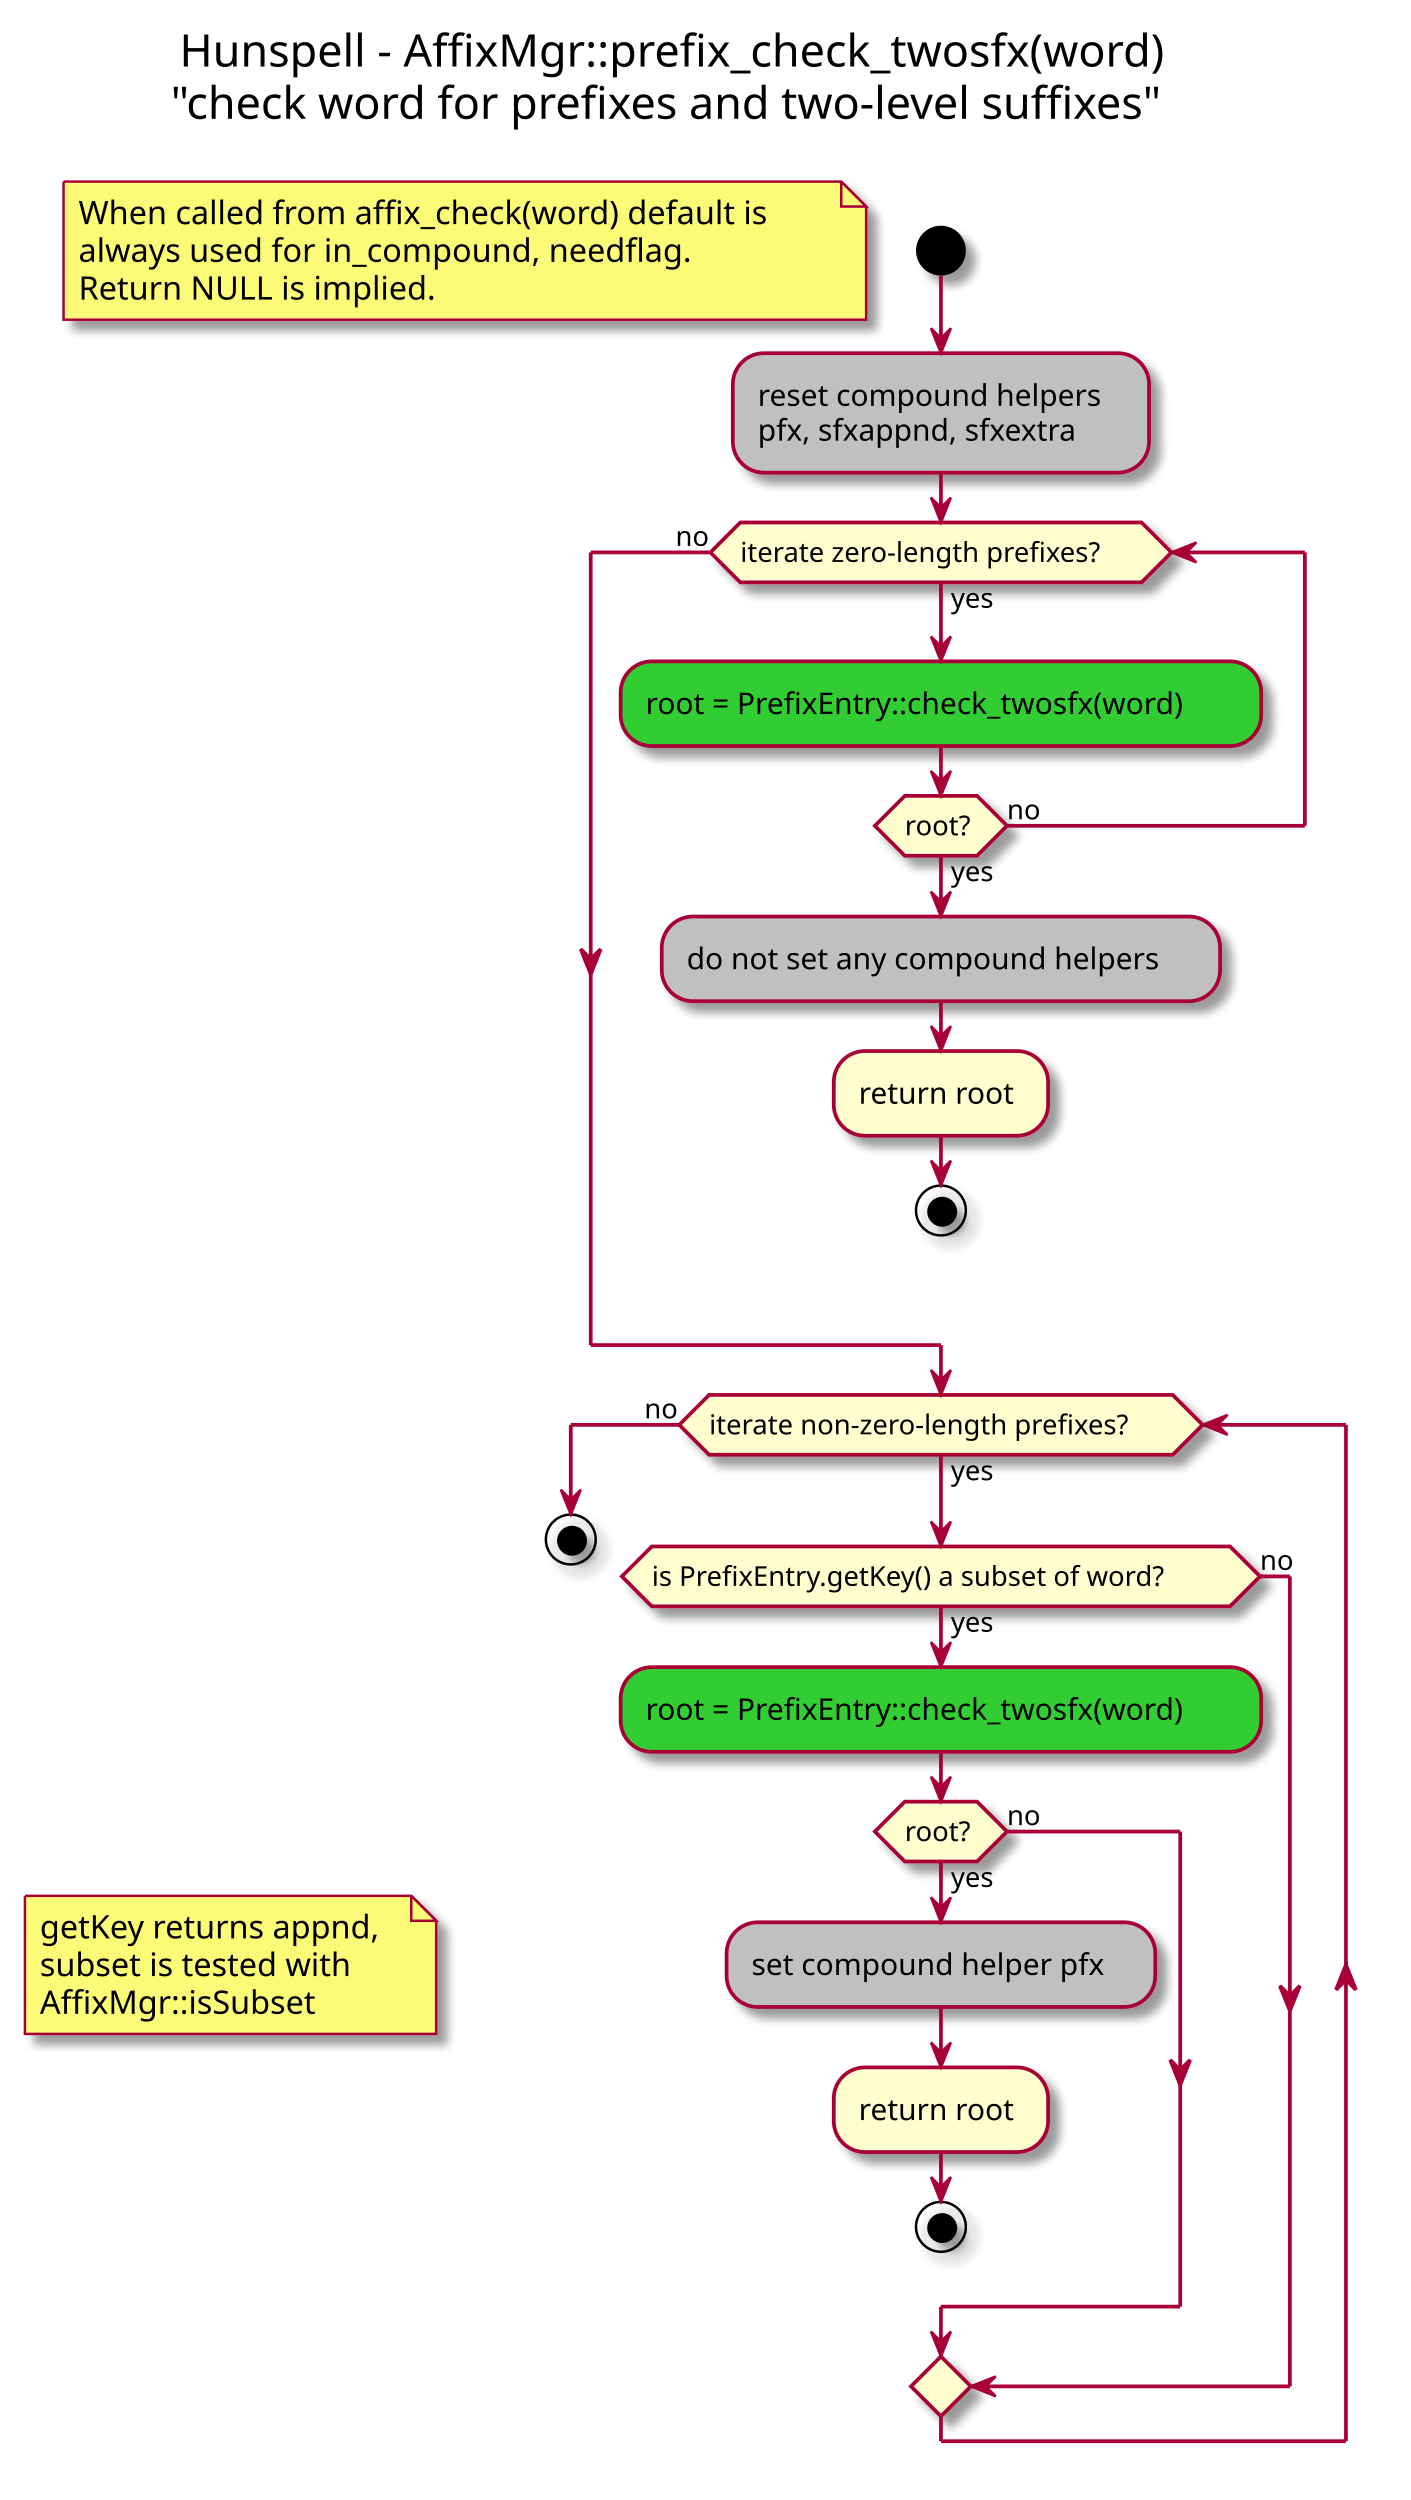
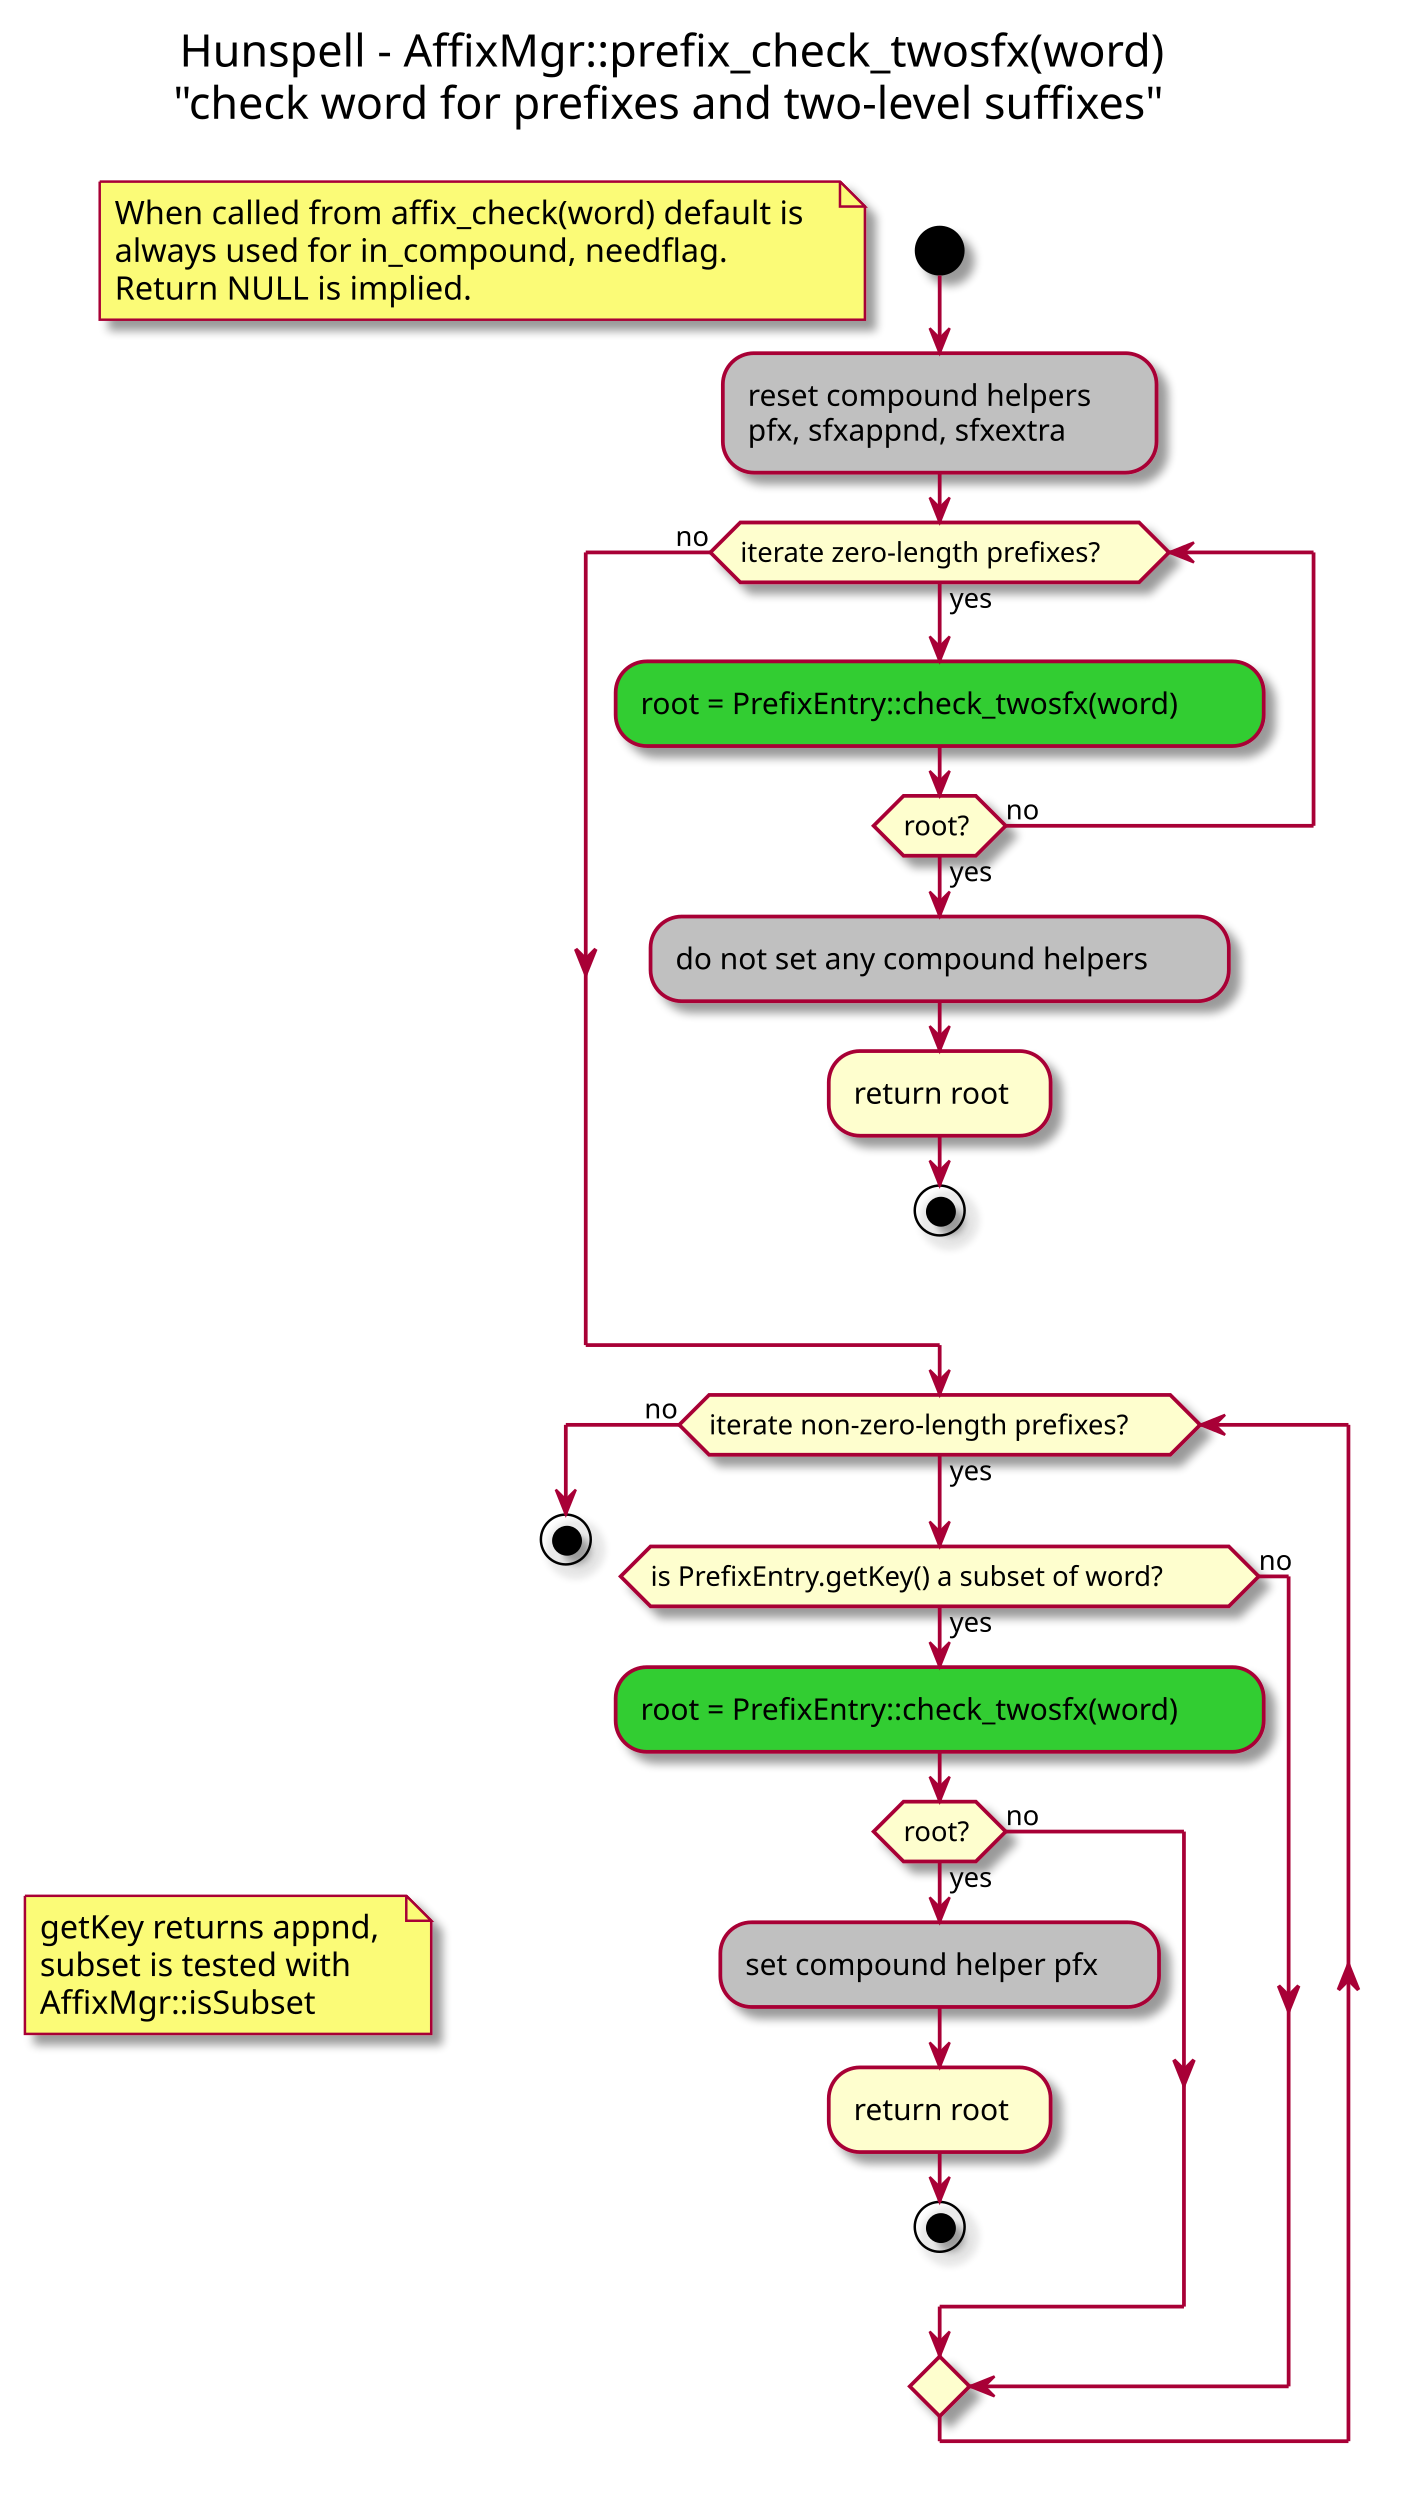
- <svg xmlns="http://www.w3.org/2000/svg" contentScriptType="application/ecmascript" contentStyleType="text/css" height="1003px" preserveAspectRatio="none" style="width:566px;height:1003px;" version="1.1" viewBox="0 0 566 1003" width="566px" zoomAndPan="magnify">
+ <svg xmlns="http://www.w3.org/2000/svg" contentScriptType="application/ecmascript" contentStyleType="text/css" height="1003px" preserveAspectRatio="none" style="width:567px;height:1003px;" version="1.1" viewBox="0 0 567 1003" width="567px" zoomAndPan="magnify">
  <defs>
    <linearGradient id="g3qpul37pzr1e0" x1="0%" x2="100%" y1="50%" y2="50%">
      <stop offset="0%" stop-color="#FFFFFF" />
      <stop offset="100%" stop-color="#FFFFFF" />
    </linearGradient>
    <filter height="300%" id="f3qpul37pzr1e" width="300%" x="-1" y="-1">
      <feGaussianBlur result="blurOut" stdDeviation="2.0" />
      <feColorMatrix in="blurOut" result="blurOut2" type="matrix" values="0 0 0 0 0 0 0 0 0 0 0 0 0 0 0 0 0 0 .4 0" />
      <feOffset dx="4.0" dy="4.0" in="blurOut2" result="blurOut3" />
      <feBlend in="SourceGraphic" in2="blurOut3" mode="normal" />
    </filter>
  </defs>
  <g>
-     <rect fill="url(#g3qpul37pzr1e0)" height="1003" style="stroke: none; stroke-width: 1.0;" width="566" x="0" y="0" />
-     <text fill="#000000" font-family="sans-serif" font-size="18" lengthAdjust="spacingAndGlyphs" textLength="420" x="72" y="26.708">Hunspell - AffixMgr::prefix_check_twosfx(word)</text>
-     <text fill="#000000" font-family="sans-serif" font-size="18" lengthAdjust="spacingAndGlyphs" textLength="427" x="68.5" y="47.661">"check word for prefixes and two-level suffixes"</text>
-     <text fill="#000000" font-family="sans-serif" font-size="18" lengthAdjust="spacingAndGlyphs" textLength="0" x="285" y="68.614" />
-     <path d="M25.5,72.859 L25.5,128.258 L347.5,128.258 L347.5,82.859 L337.5,72.859 L25.5,72.859 " fill="#FBFB77" filter="url(#f3qpul37pzr1e)" style="stroke: #A80036; stroke-width: 1.0;" />
-     <path d="M337.5,72.859 L337.5,82.859 L347.5,82.859 L337.5,72.859 " fill="#FBFB77" style="stroke: #A80036; stroke-width: 1.0;" />
-     <text fill="#000000" font-family="sans-serif" font-size="13" lengthAdjust="spacingAndGlyphs" textLength="301" x="31.5" y="89.926">When called from affix_check(word) default is</text>
-     <text fill="#000000" font-family="sans-serif" font-size="13" lengthAdjust="spacingAndGlyphs" textLength="263" x="31.5" y="105.059">always used for in_compound, needflag.</text>
-     <text fill="#000000" font-family="sans-serif" font-size="13" lengthAdjust="spacingAndGlyphs" textLength="153" x="31.5" y="120.192">Return NULL is implied.</text>
-     <ellipse cx="377.5" cy="100.559" fill="#000000" filter="url(#f3qpul37pzr1e)" rx="10" ry="10" style="stroke: none; stroke-width: 1.0;" />
-     <rect fill="#C0C0C0" filter="url(#f3qpul37pzr1e)" height="47.938" rx="12.5" ry="12.5" style="stroke: #A80036; stroke-width: 1.5;" width="167" x="294" y="141.692" />
-     <text fill="#000000" font-family="sans-serif" font-size="12" lengthAdjust="spacingAndGlyphs" textLength="147" x="304" y="162.831">reset compound helpers</text>
-     <text fill="#000000" font-family="sans-serif" font-size="12" lengthAdjust="spacingAndGlyphs" textLength="139" x="304" y="176.799">pfx, sfxappnd, sfxextra</text>
-     <rect fill="#32CD32" filter="url(#f3qpul37pzr1e)" height="33.969" rx="12.5" ry="12.5" style="stroke: #A80036; stroke-width: 1.5;" width="257" x="249" y="265.34" />
-     <text fill="#000000" font-family="sans-serif" font-size="12" lengthAdjust="spacingAndGlyphs" textLength="237" x="259" y="286.478">root = PrefixEntry::check_twosfx(word)</text>
-     <rect fill="#C0C0C0" filter="url(#f3qpul37pzr1e)" height="33.969" rx="12.5" ry="12.5" style="stroke: #A80036; stroke-width: 1.5;" width="224" x="265.5" y="367.711" />
-     <text fill="#000000" font-family="sans-serif" font-size="12" lengthAdjust="spacingAndGlyphs" textLength="204" x="275.5" y="388.85">do not set any compound helpers</text>
-     <rect fill="#FEFECE" filter="url(#f3qpul37pzr1e)" height="33.969" rx="12.5" ry="12.5" style="stroke: #A80036; stroke-width: 1.5;" width="86" x="334.5" y="421.68" />
-     <text fill="#000000" font-family="sans-serif" font-size="12" lengthAdjust="spacingAndGlyphs" textLength="66" x="344.5" y="442.818">return root</text>
-     <ellipse cx="377.5" cy="485.648" fill="none" filter="url(#f3qpul37pzr1e)" rx="10" ry="10" style="stroke: #000000; stroke-width: 1.0;" />
-     <ellipse cx="378" cy="486.148" fill="#000000" filter="url(#f3qpul37pzr1e)" rx="6" ry="6" style="stroke: none; stroke-width: 1.0;" />
-     <polygon fill="#FEFECE" filter="url(#f3qpul37pzr1e)" points="363,319.309,392,319.309,404,331.309,392,343.309,363,343.309,351,331.309,363,319.309" style="stroke: #A80036; stroke-width: 1.5;" />
-     <text fill="#000000" font-family="sans-serif" font-size="11" lengthAdjust="spacingAndGlyphs" textLength="20" x="381.5" y="353.519">yes</text>
-     <text fill="#000000" font-family="sans-serif" font-size="11" lengthAdjust="spacingAndGlyphs" textLength="29" x="363" y="335.117">root?</text>
-     <text fill="#000000" font-family="sans-serif" font-size="11" lengthAdjust="spacingAndGlyphs" textLength="14" x="404" y="328.714">no</text>
-     <polygon fill="#FEFECE" filter="url(#f3qpul37pzr1e)" points="297,209.629,458,209.629,470,221.629,458,233.629,297,233.629,285,221.629,297,209.629" style="stroke: #A80036; stroke-width: 1.5;" />
-     <text fill="#000000" font-family="sans-serif" font-size="11" lengthAdjust="spacingAndGlyphs" textLength="20" x="381.5" y="243.84">yes</text>
-     <text fill="#000000" font-family="sans-serif" font-size="11" lengthAdjust="spacingAndGlyphs" textLength="161" x="297" y="225.438">iterate zero-length prefixes?</text>
+     <rect fill="url(#g3qpul37pzr1e0)" height="1003" style="stroke: none; stroke-width: 1.0;" width="567" x="0" y="0" />
+     <text fill="#000000" font-family="sans-serif" font-size="18" lengthAdjust="spacingAndGlyphs" textLength="421" x="72" y="26.708">Hunspell - AffixMgr::prefix_check_twosfx(word)</text>
+     <text fill="#000000" font-family="sans-serif" font-size="18" lengthAdjust="spacingAndGlyphs" textLength="426" x="69.5" y="47.661">"check word for prefixes and two-level suffixes"</text>
+     <text fill="#000000" font-family="sans-serif" font-size="18" lengthAdjust="spacingAndGlyphs" textLength="0" x="285.5" y="68.614" />
+     <path d="M40,72.859 L40,128.258 L347,128.258 L347,82.859 L337,72.859 L40,72.859 " fill="#FBFB77" filter="url(#f3qpul37pzr1e)" style="stroke: #A80036; stroke-width: 1.0;" />
+     <path d="M337,72.859 L337,82.859 L347,82.859 L337,72.859 " fill="#FBFB77" style="stroke: #A80036; stroke-width: 1.0;" />
+     <text fill="#000000" font-family="sans-serif" font-size="13" lengthAdjust="spacingAndGlyphs" textLength="286" x="46" y="89.926">When called from affix_check(word) default is</text>
+     <text fill="#000000" font-family="sans-serif" font-size="13" lengthAdjust="spacingAndGlyphs" textLength="255" x="46" y="105.059">always used for in_compound, needflag.</text>
+     <text fill="#000000" font-family="sans-serif" font-size="13" lengthAdjust="spacingAndGlyphs" textLength="148" x="46" y="120.192">Return NULL is implied.</text>
+     <ellipse cx="377" cy="100.559" fill="#000000" filter="url(#f3qpul37pzr1e)" rx="10" ry="10" style="stroke: none; stroke-width: 1.0;" />
+     <rect fill="#C0C0C0" filter="url(#f3qpul37pzr1e)" height="47.938" rx="12.5" ry="12.5" style="stroke: #A80036; stroke-width: 1.5;" width="174" x="290" y="141.692" />
+     <text fill="#000000" font-family="sans-serif" font-size="12" lengthAdjust="spacingAndGlyphs" textLength="154" x="300" y="162.831">reset compound helpers</text>
+     <text fill="#000000" font-family="sans-serif" font-size="12" lengthAdjust="spacingAndGlyphs" textLength="140" x="300" y="176.799">pfx, sfxappnd, sfxextra</text>
+     <rect fill="#32CD32" filter="url(#f3qpul37pzr1e)" height="33.969" rx="12.5" ry="12.5" style="stroke: #A80036; stroke-width: 1.5;" width="260" x="247" y="265.34" />
+     <text fill="#000000" font-family="sans-serif" font-size="12" lengthAdjust="spacingAndGlyphs" textLength="240" x="257" y="286.478">root = PrefixEntry::check_twosfx(word)</text>
+     <rect fill="#C0C0C0" filter="url(#f3qpul37pzr1e)" height="33.969" rx="12.5" ry="12.5" style="stroke: #A80036; stroke-width: 1.5;" width="232" x="261" y="367.711" />
+     <text fill="#000000" font-family="sans-serif" font-size="12" lengthAdjust="spacingAndGlyphs" textLength="212" x="271" y="388.85">do not set any compound helpers</text>
+     <rect fill="#FEFECE" filter="url(#f3qpul37pzr1e)" height="33.969" rx="12.5" ry="12.5" style="stroke: #A80036; stroke-width: 1.5;" width="89" x="332.5" y="421.68" />
+     <text fill="#000000" font-family="sans-serif" font-size="12" lengthAdjust="spacingAndGlyphs" textLength="69" x="342.5" y="442.818">return root</text>
+     <ellipse cx="377" cy="485.648" fill="none" filter="url(#f3qpul37pzr1e)" rx="10" ry="10" style="stroke: #000000; stroke-width: 1.0;" />
+     <ellipse cx="377.5" cy="486.148" fill="#000000" filter="url(#f3qpul37pzr1e)" rx="6" ry="6" style="stroke: none; stroke-width: 1.0;" />
+     <polygon fill="#FEFECE" filter="url(#f3qpul37pzr1e)" points="362.5,319.309,391.5,319.309,403.5,331.309,391.5,343.309,362.5,343.309,350.5,331.309,362.5,319.309" style="stroke: #A80036; stroke-width: 1.5;" />
+     <text fill="#000000" font-family="sans-serif" font-size="11" lengthAdjust="spacingAndGlyphs" textLength="20" x="381" y="353.519">yes</text>
+     <text fill="#000000" font-family="sans-serif" font-size="11" lengthAdjust="spacingAndGlyphs" textLength="29" x="362.5" y="335.117">root?</text>
+     <text fill="#000000" font-family="sans-serif" font-size="11" lengthAdjust="spacingAndGlyphs" textLength="14" x="403.5" y="328.714">no</text>
+     <polygon fill="#FEFECE" filter="url(#f3qpul37pzr1e)" points="297,209.629,457,209.629,469,221.629,457,233.629,297,233.629,285,221.629,297,209.629" style="stroke: #A80036; stroke-width: 1.5;" />
+     <text fill="#000000" font-family="sans-serif" font-size="11" lengthAdjust="spacingAndGlyphs" textLength="20" x="381" y="243.84">yes</text>
+     <text fill="#000000" font-family="sans-serif" font-size="11" lengthAdjust="spacingAndGlyphs" textLength="160" x="297" y="225.438">iterate zero-length prefixes?</text>
    <text fill="#000000" font-family="sans-serif" font-size="11" lengthAdjust="spacingAndGlyphs" textLength="14" x="271" y="219.035">no</text>
-     <path d="M10,760.609 L10,816.008 L175,816.008 L175,770.609 L165,760.609 L10,760.609 " fill="#FBFB77" filter="url(#f3qpul37pzr1e)" style="stroke: #A80036; stroke-width: 1.0;" />
-     <path d="M165,760.609 L165,770.609 L175,770.609 L165,760.609 " fill="#FBFB77" style="stroke: #A80036; stroke-width: 1.0;" />
-     <text fill="#000000" font-family="sans-serif" font-size="13" lengthAdjust="spacingAndGlyphs" textLength="144" x="16" y="777.676">getKey returns appnd,</text>
-     <text fill="#000000" font-family="sans-serif" font-size="13" lengthAdjust="spacingAndGlyphs" textLength="135" x="16" y="792.809">subset is tested with</text>
-     <text fill="#000000" font-family="sans-serif" font-size="13" lengthAdjust="spacingAndGlyphs" textLength="118" x="16" y="807.942">AffixMgr::isSubset</text>
-     <rect fill="#32CD32" filter="url(#f3qpul37pzr1e)" height="33.969" rx="12.5" ry="12.5" style="stroke: #A80036; stroke-width: 1.5;" width="257" x="249" y="668.856" />
-     <text fill="#000000" font-family="sans-serif" font-size="12" lengthAdjust="spacingAndGlyphs" textLength="237" x="259" y="689.994">root = PrefixEntry::check_twosfx(word)</text>
-     <rect fill="#C0C0C0" filter="url(#f3qpul37pzr1e)" height="33.969" rx="12.5" ry="12.5" style="stroke: #A80036; stroke-width: 1.5;" width="172" x="291.5" y="771.227" />
-     <text fill="#000000" font-family="sans-serif" font-size="12" lengthAdjust="spacingAndGlyphs" textLength="152" x="301.5" y="792.365">set compound helper pfx</text>
-     <rect fill="#FEFECE" filter="url(#f3qpul37pzr1e)" height="33.969" rx="12.5" ry="12.5" style="stroke: #A80036; stroke-width: 1.5;" width="86" x="334.5" y="829.442" />
-     <text fill="#000000" font-family="sans-serif" font-size="12" lengthAdjust="spacingAndGlyphs" textLength="66" x="344.5" y="850.581">return root</text>
-     <ellipse cx="377.5" cy="893.411" fill="none" filter="url(#f3qpul37pzr1e)" rx="10" ry="10" style="stroke: #000000; stroke-width: 1.0;" />
-     <ellipse cx="378" cy="893.911" fill="#000000" filter="url(#f3qpul37pzr1e)" rx="6" ry="6" style="stroke: none; stroke-width: 1.0;" />
-     <polygon fill="#FEFECE" filter="url(#f3qpul37pzr1e)" points="363,722.824,392,722.824,404,734.824,392,746.824,363,746.824,351,734.824,363,722.824" style="stroke: #A80036; stroke-width: 1.5;" />
-     <text fill="#000000" font-family="sans-serif" font-size="11" lengthAdjust="spacingAndGlyphs" textLength="20" x="381.5" y="757.035">yes</text>
-     <text fill="#000000" font-family="sans-serif" font-size="11" lengthAdjust="spacingAndGlyphs" textLength="29" x="363" y="738.632">root?</text>
-     <text fill="#000000" font-family="sans-serif" font-size="11" lengthAdjust="spacingAndGlyphs" textLength="14" x="404" y="732.23">no</text>
-     <polygon fill="#FEFECE" filter="url(#f3qpul37pzr1e)" points="261.5,620.453,493.5,620.453,505.5,632.453,493.5,644.453,261.5,644.453,249.5,632.453,261.5,620.453" style="stroke: #A80036; stroke-width: 1.5;" />
-     <text fill="#000000" font-family="sans-serif" font-size="11" lengthAdjust="spacingAndGlyphs" textLength="20" x="381.5" y="654.664">yes</text>
-     <text fill="#000000" font-family="sans-serif" font-size="11" lengthAdjust="spacingAndGlyphs" textLength="232" x="261.5" y="636.261">is PrefixEntry.getKey() a subset of word?</text>
-     <text fill="#000000" font-family="sans-serif" font-size="11" lengthAdjust="spacingAndGlyphs" textLength="14" x="505.5" y="629.859">no</text>
-     <polygon fill="#FEFECE" filter="url(#f3qpul37pzr1e)" points="377.5,945.411,389.5,957.411,377.5,969.411,365.5,957.411,377.5,945.411" style="stroke: #A80036; stroke-width: 1.5;" />
-     <polygon fill="#FEFECE" filter="url(#f3qpul37pzr1e)" points="284.5,559.648,470.5,559.648,482.5,571.648,470.5,583.648,284.5,583.648,272.5,571.648,284.5,559.648" style="stroke: #A80036; stroke-width: 1.5;" />
-     <text fill="#000000" font-family="sans-serif" font-size="11" lengthAdjust="spacingAndGlyphs" textLength="20" x="381.5" y="593.859">yes</text>
-     <text fill="#000000" font-family="sans-serif" font-size="11" lengthAdjust="spacingAndGlyphs" textLength="186" x="284.5" y="575.457">iterate non-zero-length prefixes?</text>
+     <path d="M10,760.609 L10,816.008 L173,816.008 L173,770.609 L163,760.609 L10,760.609 " fill="#FBFB77" filter="url(#f3qpul37pzr1e)" style="stroke: #A80036; stroke-width: 1.0;" />
+     <path d="M163,760.609 L163,770.609 L173,770.609 L163,760.609 " fill="#FBFB77" style="stroke: #A80036; stroke-width: 1.0;" />
+     <text fill="#000000" font-family="sans-serif" font-size="13" lengthAdjust="spacingAndGlyphs" textLength="142" x="16" y="777.676">getKey returns appnd,</text>
+     <text fill="#000000" font-family="sans-serif" font-size="13" lengthAdjust="spacingAndGlyphs" textLength="131" x="16" y="792.809">subset is tested with</text>
+     <text fill="#000000" font-family="sans-serif" font-size="13" lengthAdjust="spacingAndGlyphs" textLength="114" x="16" y="807.942">AffixMgr::isSubset</text>
+     <rect fill="#32CD32" filter="url(#f3qpul37pzr1e)" height="33.969" rx="12.5" ry="12.5" style="stroke: #A80036; stroke-width: 1.5;" width="260" x="247" y="668.856" />
+     <text fill="#000000" font-family="sans-serif" font-size="12" lengthAdjust="spacingAndGlyphs" textLength="240" x="257" y="689.994">root = PrefixEntry::check_twosfx(word)</text>
+     <rect fill="#C0C0C0" filter="url(#f3qpul37pzr1e)" height="33.969" rx="12.5" ry="12.5" style="stroke: #A80036; stroke-width: 1.5;" width="176" x="289" y="771.227" />
+     <text fill="#000000" font-family="sans-serif" font-size="12" lengthAdjust="spacingAndGlyphs" textLength="156" x="299" y="792.365">set compound helper pfx</text>
+     <rect fill="#FEFECE" filter="url(#f3qpul37pzr1e)" height="33.969" rx="12.5" ry="12.5" style="stroke: #A80036; stroke-width: 1.5;" width="89" x="332.5" y="829.442" />
+     <text fill="#000000" font-family="sans-serif" font-size="12" lengthAdjust="spacingAndGlyphs" textLength="69" x="342.5" y="850.581">return root</text>
+     <ellipse cx="377" cy="893.411" fill="none" filter="url(#f3qpul37pzr1e)" rx="10" ry="10" style="stroke: #000000; stroke-width: 1.0;" />
+     <ellipse cx="377.5" cy="893.911" fill="#000000" filter="url(#f3qpul37pzr1e)" rx="6" ry="6" style="stroke: none; stroke-width: 1.0;" />
+     <polygon fill="#FEFECE" filter="url(#f3qpul37pzr1e)" points="362.5,722.824,391.5,722.824,403.5,734.824,391.5,746.824,362.5,746.824,350.5,734.824,362.5,722.824" style="stroke: #A80036; stroke-width: 1.5;" />
+     <text fill="#000000" font-family="sans-serif" font-size="11" lengthAdjust="spacingAndGlyphs" textLength="20" x="381" y="757.035">yes</text>
+     <text fill="#000000" font-family="sans-serif" font-size="11" lengthAdjust="spacingAndGlyphs" textLength="29" x="362.5" y="738.632">root?</text>
+     <text fill="#000000" font-family="sans-serif" font-size="11" lengthAdjust="spacingAndGlyphs" textLength="14" x="403.5" y="732.23">no</text>
+     <polygon fill="#FEFECE" filter="url(#f3qpul37pzr1e)" points="261,620.453,493,620.453,505,632.453,493,644.453,261,644.453,249,632.453,261,620.453" style="stroke: #A80036; stroke-width: 1.5;" />
+     <text fill="#000000" font-family="sans-serif" font-size="11" lengthAdjust="spacingAndGlyphs" textLength="20" x="381" y="654.664">yes</text>
+     <text fill="#000000" font-family="sans-serif" font-size="11" lengthAdjust="spacingAndGlyphs" textLength="232" x="261" y="636.261">is PrefixEntry.getKey() a subset of word?</text>
+     <text fill="#000000" font-family="sans-serif" font-size="11" lengthAdjust="spacingAndGlyphs" textLength="14" x="505" y="629.859">no</text>
+     <polygon fill="#FEFECE" filter="url(#f3qpul37pzr1e)" points="377,945.411,389,957.411,377,969.411,365,957.411,377,945.411" style="stroke: #A80036; stroke-width: 1.5;" />
+     <polygon fill="#FEFECE" filter="url(#f3qpul37pzr1e)" points="284.5,559.648,469.5,559.648,481.5,571.648,469.5,583.648,284.5,583.648,272.5,571.648,284.5,559.648" style="stroke: #A80036; stroke-width: 1.5;" />
+     <text fill="#000000" font-family="sans-serif" font-size="11" lengthAdjust="spacingAndGlyphs" textLength="20" x="381" y="593.859">yes</text>
+     <text fill="#000000" font-family="sans-serif" font-size="11" lengthAdjust="spacingAndGlyphs" textLength="185" x="284.5" y="575.457">iterate non-zero-length prefixes?</text>
    <text fill="#000000" font-family="sans-serif" font-size="11" lengthAdjust="spacingAndGlyphs" textLength="14" x="258.5" y="569.054">no</text>
-     <ellipse cx="229" cy="617.648" fill="none" filter="url(#f3qpul37pzr1e)" rx="10" ry="10" style="stroke: #000000; stroke-width: 1.0;" />
-     <ellipse cx="229.5" cy="618.148" fill="#000000" filter="url(#f3qpul37pzr1e)" rx="6" ry="6" style="stroke: none; stroke-width: 1.0;" />
-     <line style="stroke: #A80036; stroke-width: 1.5;" x1="377.5" x2="377.5" y1="110.559" y2="141.692" />
-     <polygon fill="#A80036" points="373.5,131.692,377.5,141.692,381.5,131.692,377.5,135.692" style="stroke: #A80036; stroke-width: 1.0;" />
-     <line style="stroke: #A80036; stroke-width: 1.5;" x1="377.5" x2="377.5" y1="401.68" y2="421.68" />
-     <polygon fill="#A80036" points="373.5,411.68,377.5,421.68,381.5,411.68,377.5,415.68" style="stroke: #A80036; stroke-width: 1.0;" />
-     <line style="stroke: #A80036; stroke-width: 1.5;" x1="377.5" x2="377.5" y1="455.648" y2="475.648" />
-     <polygon fill="#A80036" points="373.5,465.648,377.5,475.648,381.5,465.648,377.5,469.648" style="stroke: #A80036; stroke-width: 1.0;" />
-     <line style="stroke: #A80036; stroke-width: 1.5;" x1="377.5" x2="377.5" y1="343.309" y2="367.711" />
-     <polygon fill="#A80036" points="373.5,357.711,377.5,367.711,381.5,357.711,377.5,361.711" style="stroke: #A80036; stroke-width: 1.0;" />
-     <line style="stroke: #A80036; stroke-width: 1.5;" x1="404" x2="523.5" y1="331.309" y2="331.309" />
-     <line style="stroke: #A80036; stroke-width: 1.5;" x1="523.5" x2="523.5" y1="221.629" y2="331.309" />
-     <line style="stroke: #A80036; stroke-width: 1.5;" x1="523.5" x2="470" y1="221.629" y2="221.629" />
-     <polygon fill="#A80036" points="480,217.629,470,221.629,480,225.629,476,221.629" style="stroke: #A80036; stroke-width: 1.0;" />
-     <line style="stroke: #A80036; stroke-width: 1.5;" x1="377.5" x2="377.5" y1="299.309" y2="319.309" />
-     <polygon fill="#A80036" points="373.5,309.309,377.5,319.309,381.5,309.309,377.5,313.309" style="stroke: #A80036; stroke-width: 1.0;" />
-     <line style="stroke: #A80036; stroke-width: 1.5;" x1="377.5" x2="377.5" y1="233.629" y2="265.34" />
-     <polygon fill="#A80036" points="373.5,255.34,377.5,265.34,381.5,255.34,377.5,259.34" style="stroke: #A80036; stroke-width: 1.0;" />
-     <line style="stroke: #A80036; stroke-width: 1.5;" x1="285" x2="237" y1="221.629" y2="221.629" />
-     <polygon fill="#A80036" points="233,380.793,237,390.793,241,380.793,237,384.793" style="stroke: #A80036; stroke-width: 1.5;" />
-     <line style="stroke: #A80036; stroke-width: 1.5;" x1="237" x2="237" y1="221.629" y2="539.648" />
-     <line style="stroke: #A80036; stroke-width: 1.5;" x1="237" x2="377.5" y1="539.648" y2="539.648" />
-     <line style="stroke: #A80036; stroke-width: 1.5;" x1="377.5" x2="377.5" y1="539.648" y2="559.648" />
-     <polygon fill="#A80036" points="373.5,549.648,377.5,559.648,381.5,549.648,377.5,553.648" style="stroke: #A80036; stroke-width: 1.0;" />
-     <line style="stroke: #A80036; stroke-width: 1.5;" x1="377.5" x2="377.5" y1="189.629" y2="209.629" />
-     <polygon fill="#A80036" points="373.5,199.629,377.5,209.629,381.5,199.629,377.5,203.629" style="stroke: #A80036; stroke-width: 1.0;" />
-     <line style="stroke: #A80036; stroke-width: 1.5;" x1="377.5" x2="377.5" y1="805.195" y2="829.442" />
-     <polygon fill="#A80036" points="373.5,819.442,377.5,829.442,381.5,819.442,377.5,823.442" style="stroke: #A80036; stroke-width: 1.0;" />
-     <line style="stroke: #A80036; stroke-width: 1.5;" x1="377.5" x2="377.5" y1="863.411" y2="883.411" />
-     <polygon fill="#A80036" points="373.5,873.411,377.5,883.411,381.5,873.411,377.5,877.411" style="stroke: #A80036; stroke-width: 1.0;" />
-     <line style="stroke: #A80036; stroke-width: 1.5;" x1="377.5" x2="377.5" y1="746.824" y2="771.227" />
-     <polygon fill="#A80036" points="373.5,761.227,377.5,771.227,381.5,761.227,377.5,765.227" style="stroke: #A80036; stroke-width: 1.0;" />
-     <line style="stroke: #A80036; stroke-width: 1.5;" x1="404" x2="473.5" y1="734.824" y2="734.824" />
-     <polygon fill="#A80036" points="469.5,826.442,473.5,836.442,477.5,826.442,473.5,830.442" style="stroke: #A80036; stroke-width: 1.5;" />
-     <line style="stroke: #A80036; stroke-width: 1.5;" x1="473.5" x2="473.5" y1="734.824" y2="925.411" />
-     <line style="stroke: #A80036; stroke-width: 1.5;" x1="473.5" x2="377.5" y1="925.411" y2="925.411" />
-     <line style="stroke: #A80036; stroke-width: 1.5;" x1="377.5" x2="377.5" y1="925.411" y2="945.411" />
-     <polygon fill="#A80036" points="373.5,935.411,377.5,945.411,381.5,935.411,377.5,939.411" style="stroke: #A80036; stroke-width: 1.0;" />
-     <line style="stroke: #A80036; stroke-width: 1.5;" x1="377.5" x2="377.5" y1="702.824" y2="722.824" />
-     <polygon fill="#A80036" points="373.5,712.824,377.5,722.824,381.5,712.824,377.5,716.824" style="stroke: #A80036; stroke-width: 1.0;" />
-     <line style="stroke: #A80036; stroke-width: 1.5;" x1="377.5" x2="377.5" y1="644.453" y2="668.856" />
-     <polygon fill="#A80036" points="373.5,658.856,377.5,668.856,381.5,658.856,377.5,662.856" style="stroke: #A80036; stroke-width: 1.0;" />
-     <line style="stroke: #A80036; stroke-width: 1.5;" x1="505.5" x2="517.5" y1="632.453" y2="632.453" />
-     <polygon fill="#A80036" points="513.5,796.711,517.5,806.711,521.5,796.711,517.5,800.711" style="stroke: #A80036; stroke-width: 1.5;" />
-     <line style="stroke: #A80036; stroke-width: 1.5;" x1="517.5" x2="517.5" y1="632.453" y2="957.411" />
-     <line style="stroke: #A80036; stroke-width: 1.5;" x1="517.5" x2="389.5" y1="957.411" y2="957.411" />
-     <polygon fill="#A80036" points="399.5,953.411,389.5,957.411,399.5,961.411,395.5,957.411" style="stroke: #A80036; stroke-width: 1.0;" />
-     <line style="stroke: #A80036; stroke-width: 1.5;" x1="377.5" x2="377.5" y1="583.648" y2="620.453" />
-     <polygon fill="#A80036" points="373.5,610.453,377.5,620.453,381.5,610.453,377.5,614.453" style="stroke: #A80036; stroke-width: 1.0;" />
-     <line style="stroke: #A80036; stroke-width: 1.5;" x1="377.5" x2="377.5" y1="969.411" y2="979.411" />
-     <line style="stroke: #A80036; stroke-width: 1.5;" x1="377.5" x2="540" y1="979.411" y2="979.411" />
-     <polygon fill="#A80036" points="536,798.309,540,788.309,544,798.309,540,794.309" style="stroke: #A80036; stroke-width: 1.5;" />
-     <line style="stroke: #A80036; stroke-width: 1.5;" x1="540" x2="540" y1="571.648" y2="979.411" />
-     <line style="stroke: #A80036; stroke-width: 1.5;" x1="540" x2="482.5" y1="571.648" y2="571.648" />
-     <polygon fill="#A80036" points="492.5,567.648,482.5,571.648,492.5,575.648,488.5,571.648" style="stroke: #A80036; stroke-width: 1.0;" />
-     <line style="stroke: #A80036; stroke-width: 1.5;" x1="272.5" x2="229" y1="571.648" y2="571.648" />
-     <line style="stroke: #A80036; stroke-width: 1.5;" x1="229" x2="229" y1="571.648" y2="607.648" />
-     <polygon fill="#A80036" points="225,597.648,229,607.648,233,597.648,229,601.648" style="stroke: #A80036; stroke-width: 1.0;" />
+     <ellipse cx="227" cy="617.648" fill="none" filter="url(#f3qpul37pzr1e)" rx="10" ry="10" style="stroke: #000000; stroke-width: 1.0;" />
+     <ellipse cx="227.5" cy="618.148" fill="#000000" filter="url(#f3qpul37pzr1e)" rx="6" ry="6" style="stroke: none; stroke-width: 1.0;" />
+     <line style="stroke: #A80036; stroke-width: 1.5;" x1="377" x2="377" y1="110.559" y2="141.692" />
+     <polygon fill="#A80036" points="373,131.692,377,141.692,381,131.692,377,135.692" style="stroke: #A80036; stroke-width: 1.0;" />
+     <line style="stroke: #A80036; stroke-width: 1.5;" x1="377" x2="377" y1="401.68" y2="421.68" />
+     <polygon fill="#A80036" points="373,411.68,377,421.68,381,411.68,377,415.68" style="stroke: #A80036; stroke-width: 1.0;" />
+     <line style="stroke: #A80036; stroke-width: 1.5;" x1="377" x2="377" y1="455.648" y2="475.648" />
+     <polygon fill="#A80036" points="373,465.648,377,475.648,381,465.648,377,469.648" style="stroke: #A80036; stroke-width: 1.0;" />
+     <line style="stroke: #A80036; stroke-width: 1.5;" x1="377" x2="377" y1="343.309" y2="367.711" />
+     <polygon fill="#A80036" points="373,357.711,377,367.711,381,357.711,377,361.711" style="stroke: #A80036; stroke-width: 1.0;" />
+     <line style="stroke: #A80036; stroke-width: 1.5;" x1="403.5" x2="527" y1="331.309" y2="331.309" />
+     <line style="stroke: #A80036; stroke-width: 1.5;" x1="527" x2="527" y1="221.629" y2="331.309" />
+     <line style="stroke: #A80036; stroke-width: 1.5;" x1="527" x2="469" y1="221.629" y2="221.629" />
+     <polygon fill="#A80036" points="479,217.629,469,221.629,479,225.629,475,221.629" style="stroke: #A80036; stroke-width: 1.0;" />
+     <line style="stroke: #A80036; stroke-width: 1.5;" x1="377" x2="377" y1="299.309" y2="319.309" />
+     <polygon fill="#A80036" points="373,309.309,377,319.309,381,309.309,377,313.309" style="stroke: #A80036; stroke-width: 1.0;" />
+     <line style="stroke: #A80036; stroke-width: 1.5;" x1="377" x2="377" y1="233.629" y2="265.34" />
+     <polygon fill="#A80036" points="373,255.34,377,265.34,381,255.34,377,259.34" style="stroke: #A80036; stroke-width: 1.0;" />
+     <line style="stroke: #A80036; stroke-width: 1.5;" x1="285" x2="235" y1="221.629" y2="221.629" />
+     <polygon fill="#A80036" points="231,380.793,235,390.793,239,380.793,235,384.793" style="stroke: #A80036; stroke-width: 1.5;" />
+     <line style="stroke: #A80036; stroke-width: 1.5;" x1="235" x2="235" y1="221.629" y2="539.648" />
+     <line style="stroke: #A80036; stroke-width: 1.5;" x1="235" x2="377" y1="539.648" y2="539.648" />
+     <line style="stroke: #A80036; stroke-width: 1.5;" x1="377" x2="377" y1="539.648" y2="559.648" />
+     <polygon fill="#A80036" points="373,549.648,377,559.648,381,549.648,377,553.648" style="stroke: #A80036; stroke-width: 1.0;" />
+     <line style="stroke: #A80036; stroke-width: 1.5;" x1="377" x2="377" y1="189.629" y2="209.629" />
+     <polygon fill="#A80036" points="373,199.629,377,209.629,381,199.629,377,203.629" style="stroke: #A80036; stroke-width: 1.0;" />
+     <line style="stroke: #A80036; stroke-width: 1.5;" x1="377" x2="377" y1="805.195" y2="829.442" />
+     <polygon fill="#A80036" points="373,819.442,377,829.442,381,819.442,377,823.442" style="stroke: #A80036; stroke-width: 1.0;" />
+     <line style="stroke: #A80036; stroke-width: 1.5;" x1="377" x2="377" y1="863.411" y2="883.411" />
+     <polygon fill="#A80036" points="373,873.411,377,883.411,381,873.411,377,877.411" style="stroke: #A80036; stroke-width: 1.0;" />
+     <line style="stroke: #A80036; stroke-width: 1.5;" x1="377" x2="377" y1="746.824" y2="771.227" />
+     <polygon fill="#A80036" points="373,761.227,377,771.227,381,761.227,377,765.227" style="stroke: #A80036; stroke-width: 1.0;" />
+     <line style="stroke: #A80036; stroke-width: 1.5;" x1="403.5" x2="475" y1="734.824" y2="734.824" />
+     <polygon fill="#A80036" points="471,826.442,475,836.442,479,826.442,475,830.442" style="stroke: #A80036; stroke-width: 1.5;" />
+     <line style="stroke: #A80036; stroke-width: 1.5;" x1="475" x2="475" y1="734.824" y2="925.411" />
+     <line style="stroke: #A80036; stroke-width: 1.5;" x1="475" x2="377" y1="925.411" y2="925.411" />
+     <line style="stroke: #A80036; stroke-width: 1.5;" x1="377" x2="377" y1="925.411" y2="945.411" />
+     <polygon fill="#A80036" points="373,935.411,377,945.411,381,935.411,377,939.411" style="stroke: #A80036; stroke-width: 1.0;" />
+     <line style="stroke: #A80036; stroke-width: 1.5;" x1="377" x2="377" y1="702.824" y2="722.824" />
+     <polygon fill="#A80036" points="373,712.824,377,722.824,381,712.824,377,716.824" style="stroke: #A80036; stroke-width: 1.0;" />
+     <line style="stroke: #A80036; stroke-width: 1.5;" x1="377" x2="377" y1="644.453" y2="668.856" />
+     <polygon fill="#A80036" points="373,658.856,377,668.856,381,658.856,377,662.856" style="stroke: #A80036; stroke-width: 1.0;" />
+     <line style="stroke: #A80036; stroke-width: 1.5;" x1="505" x2="517" y1="632.453" y2="632.453" />
+     <polygon fill="#A80036" points="513,796.711,517,806.711,521,796.711,517,800.711" style="stroke: #A80036; stroke-width: 1.5;" />
+     <line style="stroke: #A80036; stroke-width: 1.5;" x1="517" x2="517" y1="632.453" y2="957.411" />
+     <line style="stroke: #A80036; stroke-width: 1.5;" x1="517" x2="389" y1="957.411" y2="957.411" />
+     <polygon fill="#A80036" points="399,953.411,389,957.411,399,961.411,395,957.411" style="stroke: #A80036; stroke-width: 1.0;" />
+     <line style="stroke: #A80036; stroke-width: 1.5;" x1="377" x2="377" y1="583.648" y2="620.453" />
+     <polygon fill="#A80036" points="373,610.453,377,620.453,381,610.453,377,614.453" style="stroke: #A80036; stroke-width: 1.0;" />
+     <line style="stroke: #A80036; stroke-width: 1.5;" x1="377" x2="377" y1="969.411" y2="979.411" />
+     <line style="stroke: #A80036; stroke-width: 1.5;" x1="377" x2="541" y1="979.411" y2="979.411" />
+     <polygon fill="#A80036" points="537,798.309,541,788.309,545,798.309,541,794.309" style="stroke: #A80036; stroke-width: 1.5;" />
+     <line style="stroke: #A80036; stroke-width: 1.5;" x1="541" x2="541" y1="571.648" y2="979.411" />
+     <line style="stroke: #A80036; stroke-width: 1.5;" x1="541" x2="481.5" y1="571.648" y2="571.648" />
+     <polygon fill="#A80036" points="491.5,567.648,481.5,571.648,491.5,575.648,487.5,571.648" style="stroke: #A80036; stroke-width: 1.0;" />
+     <line style="stroke: #A80036; stroke-width: 1.5;" x1="272.5" x2="227" y1="571.648" y2="571.648" />
+     <line style="stroke: #A80036; stroke-width: 1.5;" x1="227" x2="227" y1="571.648" y2="607.648" />
+     <polygon fill="#A80036" points="223,597.648,227,607.648,231,597.648,227,601.648" style="stroke: #A80036; stroke-width: 1.0;" />
  </g>
</svg>
